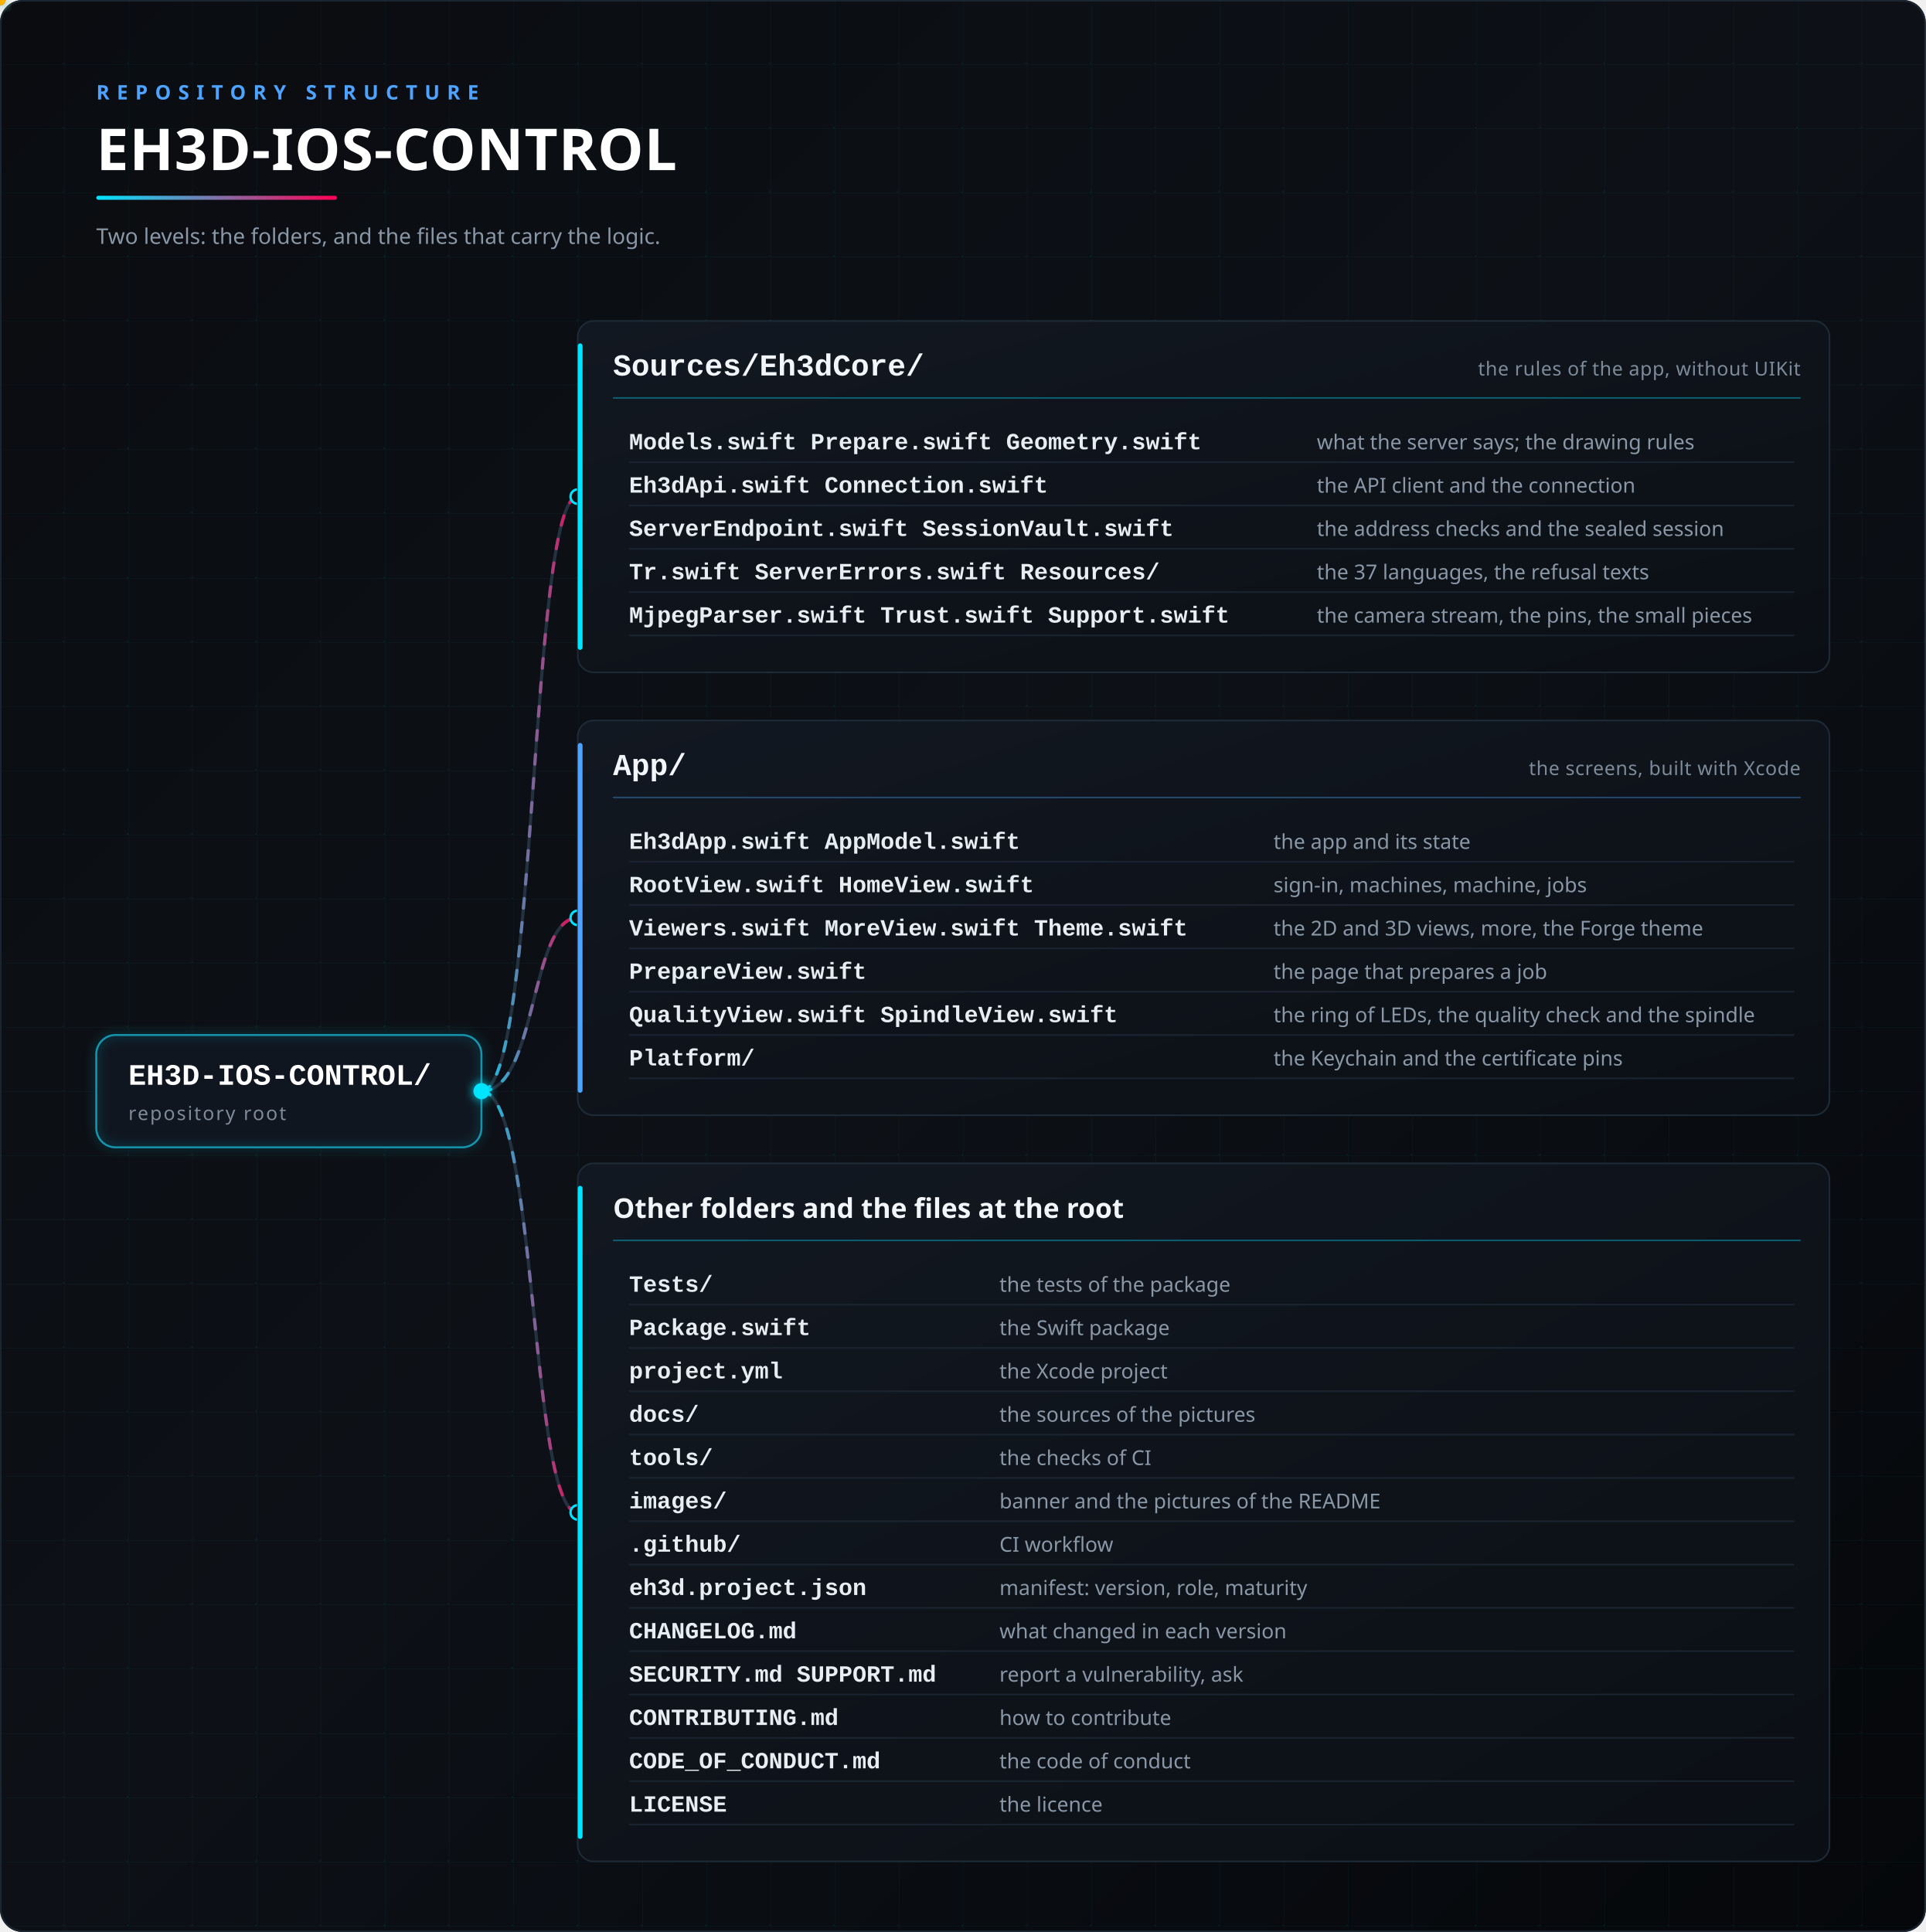
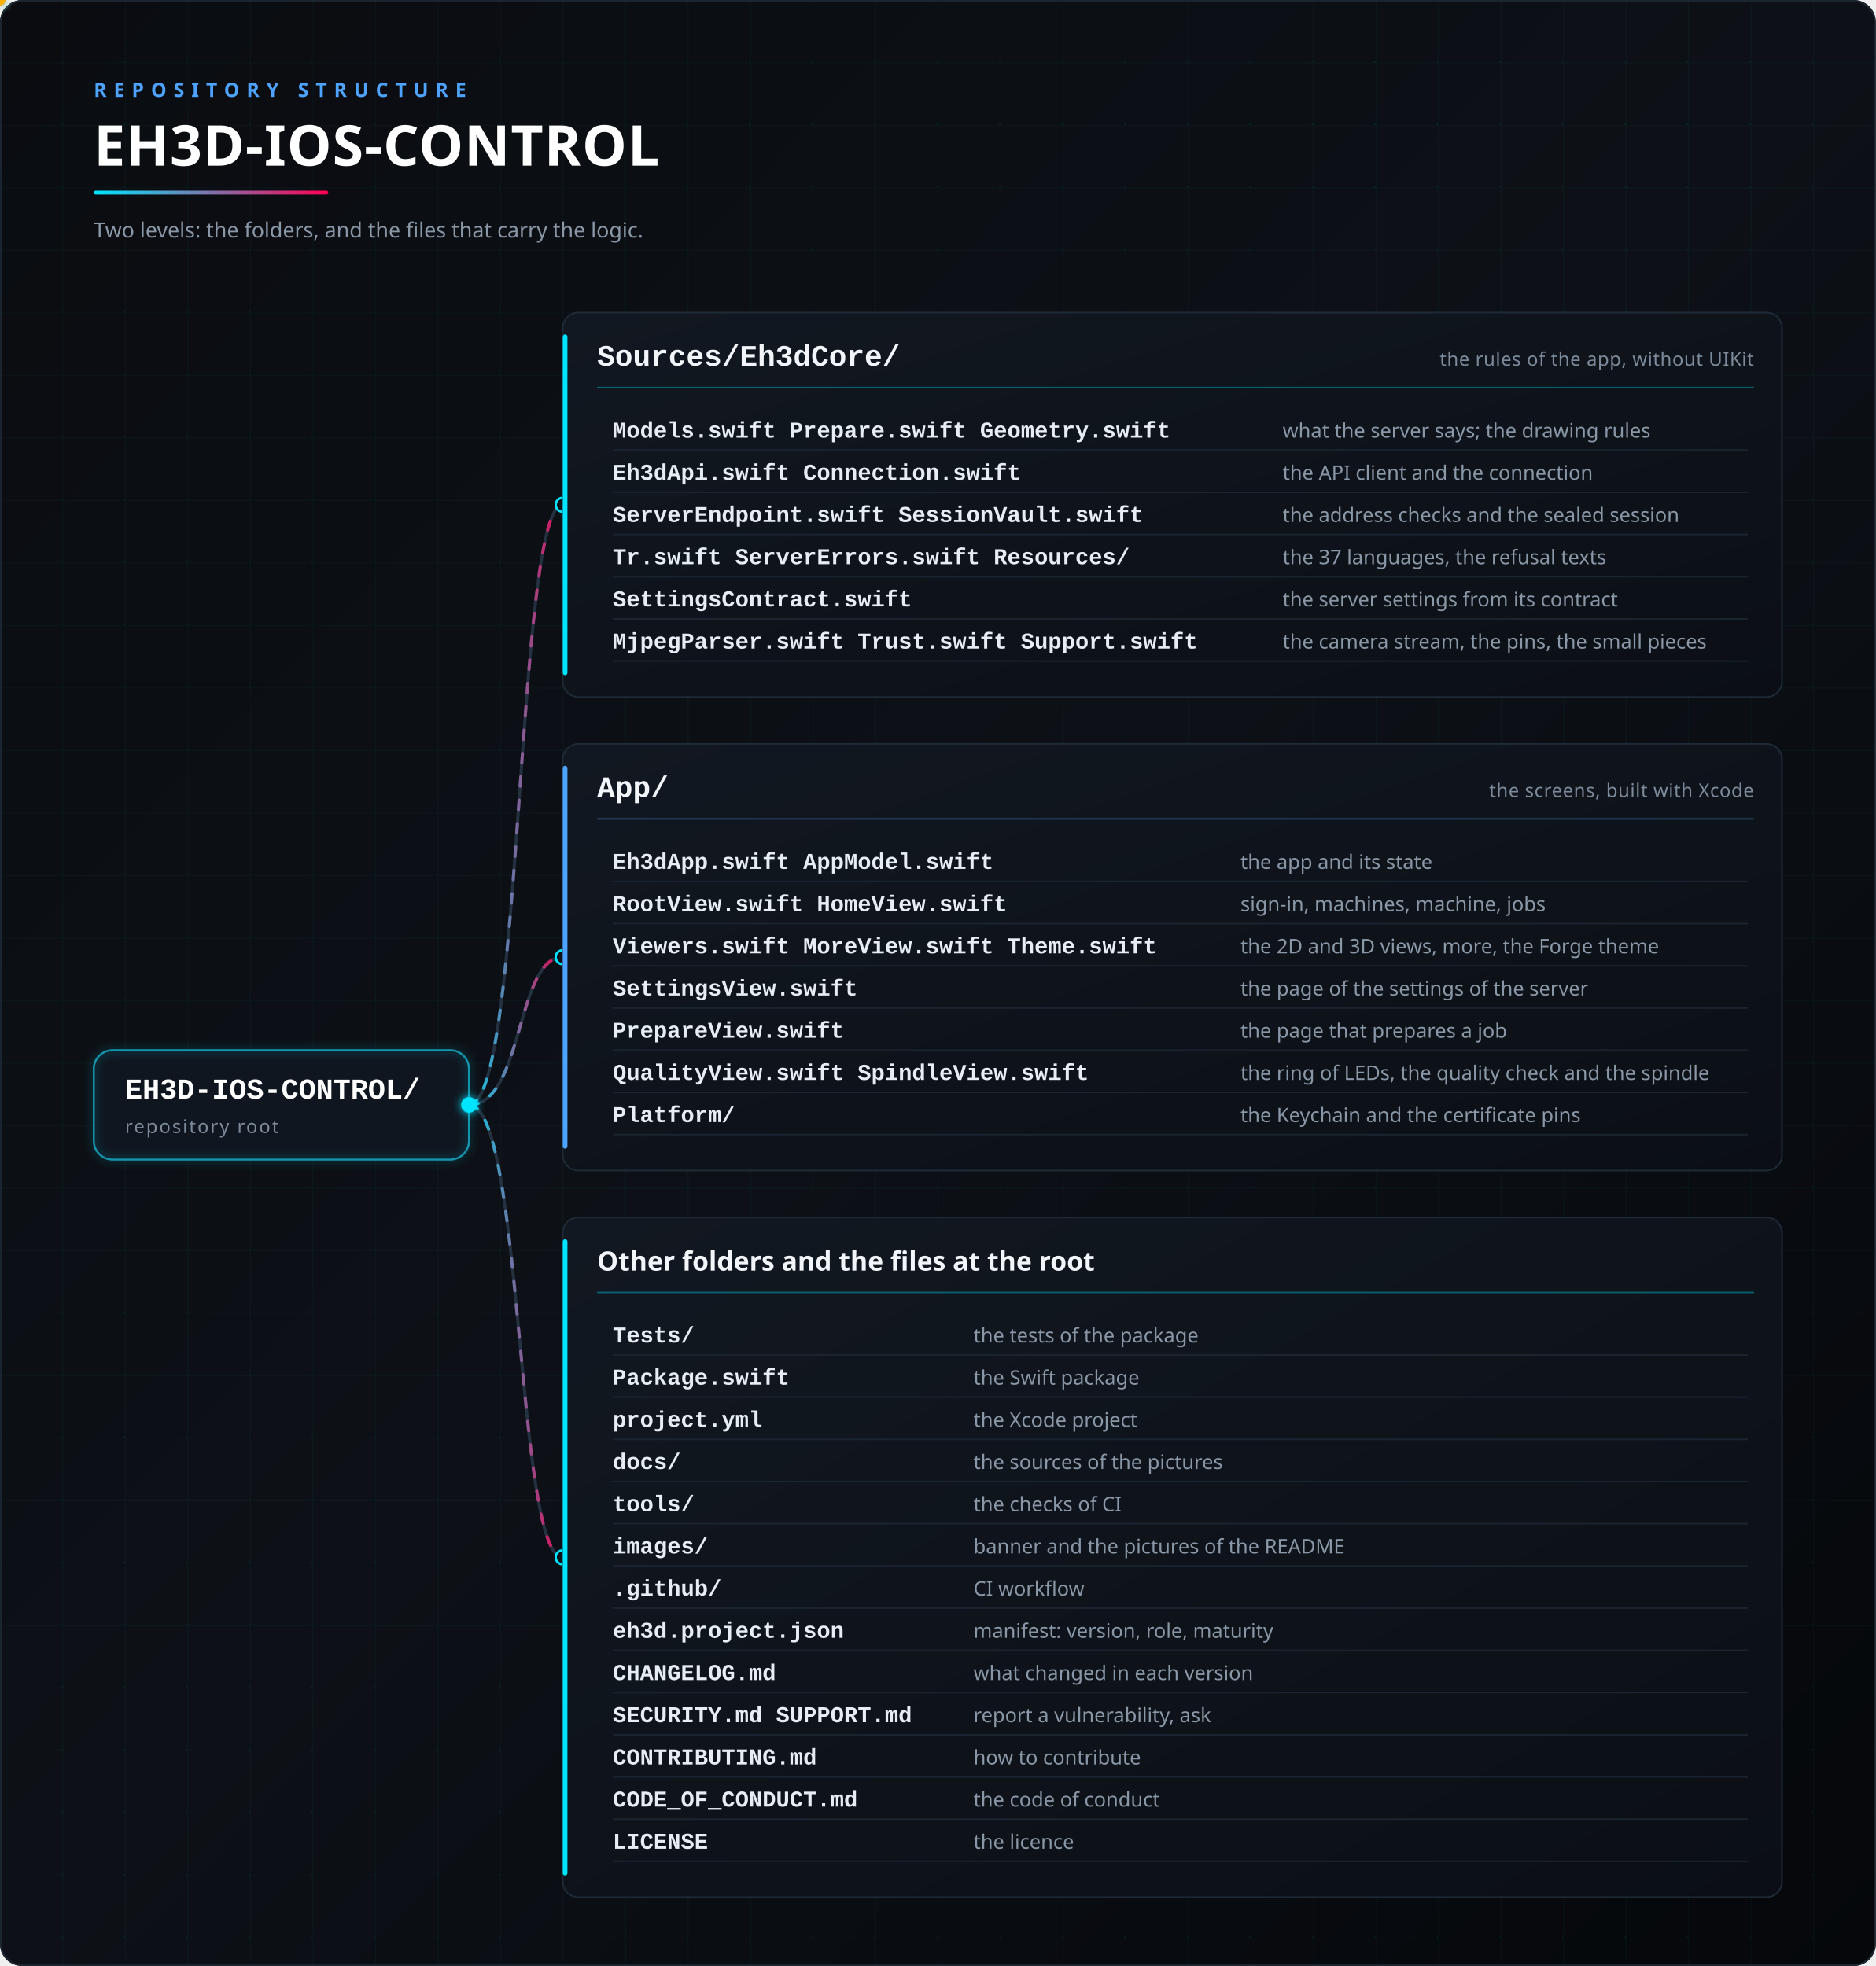
- <svg xmlns="http://www.w3.org/2000/svg" viewBox="0 0 1200 1204" width="100%" role="img" aria-labelledby="t d">
+ <svg xmlns="http://www.w3.org/2000/svg" viewBox="0 0 1200 1258" width="100%" role="img" aria-labelledby="t d">
  <defs>
    <linearGradient id="bg" x1="0" y1="0" x2="1" y2="1">
      <stop offset="0" stop-color="#0A0C10" />
      <stop offset="0.5" stop-color="#0D1117" />
      <stop offset="1" stop-color="#05070A" />
    </linearGradient>
    <linearGradient id="card" x1="0" y1="0" x2="1" y2="1">
      <stop offset="0" stop-color="#121821" />
      <stop offset="1" stop-color="#0B0F15" />
    </linearGradient>
    <linearGradient id="line" x1="0" y1="0" x2="1" y2="0">
      <stop offset="0" stop-color="#00E5FF" />
      <stop offset="1" stop-color="#FF0055" />
    </linearGradient>
    <filter id="glow" x="-50%" y="-50%" width="200%" height="200%">
      <feGaussianBlur stdDeviation="3" result="b" />
      <feMerge>
        <feMergeNode in="b" />
        <feMergeNode in="SourceGraphic" />
      </feMerge>
    </filter>
    <pattern id="grid" width="40" height="40" patternUnits="userSpaceOnUse">
      <path d="M40 0H0V40" fill="none" stroke="#00E5FF" stroke-opacity="0.035" />
      <circle cx="40" cy="40" r="1" fill="#00E5FF" fill-opacity="0.09" />
    </pattern>
  </defs>
-   <rect width="1200" height="1204" rx="14" fill="url(#bg)" />
-   <rect width="1200" height="1204" rx="14" fill="url(#grid)" />
-   <rect x="0.5" y="0.5" width="1199" height="1203" rx="14" fill="none" stroke="#1B2530" />
+   <rect width="1200" height="1258" rx="14" fill="url(#bg)" />
+   <rect width="1200" height="1258" rx="14" fill="url(#grid)" />
+   <rect x="0.5" y="0.5" width="1199" height="1257" rx="14" fill="none" stroke="#1B2530" />
  <text x="60" y="62" font-family="'Segoe UI','Noto Sans','Noto Sans CJK SC','Microsoft YaHei','Yu Gothic','Helvetica Neue',Helvetica,Arial,sans-serif" font-size="12.5" font-weight="600" fill="#4DA3FF" text-anchor="start" letter-spacing="4.5">REPOSITORY STRUCTURE</text>
  <text x="60" y="106" font-family="'Segoe UI','Noto Sans','Noto Sans CJK SC','Microsoft YaHei','Yu Gothic','Helvetica Neue',Helvetica,Arial,sans-serif" font-size="36" font-weight="700" fill="#FFFFFF" text-anchor="start" letter-spacing="0.5">EH3D-IOS-CONTROL</text>
  <rect x="60" y="122" width="150" height="2.5" rx="1.25" fill="url(#line)">
    <animate attributeName="width" values="40;150;150" keyTimes="0;0.4;1" dur="3s" repeatCount="indefinite" />
  </rect>
  <text x="60" y="152" font-family="'Segoe UI','Noto Sans','Noto Sans CJK SC','Microsoft YaHei','Yu Gothic','Helvetica Neue',Helvetica,Arial,sans-serif" font-size="13.5" font-weight="400" fill="#8A97A6" text-anchor="start">Two levels: the folders, and the files that carry the logic.</text>
-   <path id="c0" d="M300,680 C335,680 330,309.5 360,309.5" fill="none" stroke="#243140" stroke-width="2" />
-   <path d="M300,680 C335,680 330,309.5 360,309.5" fill="none" stroke="url(#line)" stroke-width="2" stroke-linecap="round" stroke-dasharray="6 9" opacity="0.9">
+   <path id="c0" d="M300,707 C335,707 330,323 360,323" fill="none" stroke="#243140" stroke-width="2" />
+   <path d="M300,707 C335,707 330,323 360,323" fill="none" stroke="url(#line)" stroke-width="2" stroke-linecap="round" stroke-dasharray="6 9" opacity="0.9">
    <animate attributeName="stroke-dashoffset" from="0" to="-30" dur="1.6s" repeatCount="indefinite" />
  </path>
-   <circle cx="360" cy="309.5" r="4.5" fill="#0D1117" stroke="#00E5FF" stroke-width="1.5" />
-   <path id="c1" d="M300,680 C335,680 330,572 360,572" fill="none" stroke="#243140" stroke-width="2" />
-   <path d="M300,680 C335,680 330,572 360,572" fill="none" stroke="url(#line)" stroke-width="2" stroke-linecap="round" stroke-dasharray="6 9" opacity="0.9">
+   <circle cx="360" cy="323" r="4.5" fill="#0D1117" stroke="#00E5FF" stroke-width="1.5" />
+   <path id="c1" d="M300,707 C335,707 330,612.5 360,612.5" fill="none" stroke="#243140" stroke-width="2" />
+   <path d="M300,707 C335,707 330,612.5 360,612.5" fill="none" stroke="url(#line)" stroke-width="2" stroke-linecap="round" stroke-dasharray="6 9" opacity="0.9">
    <animate attributeName="stroke-dashoffset" from="0" to="-30" dur="1.6s" repeatCount="indefinite" />
  </path>
-   <circle cx="360" cy="572" r="4.5" fill="#0D1117" stroke="#00E5FF" stroke-width="1.5" />
-   <path id="c2" d="M300,680 C335,680 330,942.5 360,942.5" fill="none" stroke="#243140" stroke-width="2" />
-   <path d="M300,680 C335,680 330,942.5 360,942.5" fill="none" stroke="url(#line)" stroke-width="2" stroke-linecap="round" stroke-dasharray="6 9" opacity="0.9">
+   <circle cx="360" cy="612.5" r="4.5" fill="#0D1117" stroke="#00E5FF" stroke-width="1.5" />
+   <path id="c2" d="M300,707 C335,707 330,996.5 360,996.5" fill="none" stroke="#243140" stroke-width="2" />
+   <path d="M300,707 C335,707 330,996.5 360,996.5" fill="none" stroke="url(#line)" stroke-width="2" stroke-linecap="round" stroke-dasharray="6 9" opacity="0.9">
    <animate attributeName="stroke-dashoffset" from="0" to="-30" dur="1.6s" repeatCount="indefinite" />
  </path>
-   <circle cx="360" cy="942.5" r="4.5" fill="#0D1117" stroke="#00E5FF" stroke-width="1.5" />
+   <circle cx="360" cy="996.5" r="4.5" fill="#0D1117" stroke="#00E5FF" stroke-width="1.5" />
  <circle r="3.5" fill="#00E5FF" filter="url(#glow)">
    <animateMotion dur="3.4s" repeatCount="indefinite">
      <mpath href="#c0" />
    </animateMotion>
  </circle>
  <circle r="3.5" fill="#4DA3FF" filter="url(#glow)">
    <animateMotion dur="4.2s" repeatCount="indefinite">
      <mpath href="#c1" />
    </animateMotion>
  </circle>
  <circle r="3.5" fill="#FFB300" filter="url(#glow)">
    <animateMotion dur="5.0s" repeatCount="indefinite">
      <mpath href="#c2" />
    </animateMotion>
  </circle>
-   <rect x="60" y="645" width="240" height="70" rx="12" fill="#0F1620" stroke="#2A3A4C" stroke-width="1.2" />
-   <rect x="60" y="645" width="240" height="70" rx="12" fill="none" stroke="#00E5FF" stroke-opacity="0.5" stroke-width="1.2" filter="url(#glow)">
+   <rect x="60" y="672" width="240" height="70" rx="12" fill="#0F1620" stroke="#2A3A4C" stroke-width="1.2" />
+   <rect x="60" y="672" width="240" height="70" rx="12" fill="none" stroke="#00E5FF" stroke-opacity="0.5" stroke-width="1.2" filter="url(#glow)">
    <animate attributeName="stroke-opacity" values="0.15;0.6;0.15" dur="3.6s" repeatCount="indefinite" />
  </rect>
-   <text x="80" y="676" font-family="'JetBrains Mono','Cascadia Code','SFMono-Regular',Consolas,'Liberation Mono',monospace" font-size="18.5" font-weight="700" fill="#FFFFFF" text-anchor="start">EH3D-IOS-CONTROL/</text>
-   <text x="80" y="698" font-family="'Segoe UI','Noto Sans','Noto Sans CJK SC','Microsoft YaHei','Yu Gothic','Helvetica Neue',Helvetica,Arial,sans-serif" font-size="12" font-weight="400" fill="#7D8A99" text-anchor="start" letter-spacing="1">repository root</text>
-   <circle cx="300" cy="680" r="5" fill="#00E5FF" filter="url(#glow)" />
-   <rect x="360" y="200" width="780" height="219" rx="10" fill="url(#card)" stroke="#1E2A36" stroke-width="1" />
-   <rect x="360" y="214" width="3" height="191" rx="1.5" fill="#00E5FF">
+   <text x="80" y="703" font-family="'JetBrains Mono','Cascadia Code','SFMono-Regular',Consolas,'Liberation Mono',monospace" font-size="18.5" font-weight="700" fill="#FFFFFF" text-anchor="start">EH3D-IOS-CONTROL/</text>
+   <text x="80" y="725" font-family="'Segoe UI','Noto Sans','Noto Sans CJK SC','Microsoft YaHei','Yu Gothic','Helvetica Neue',Helvetica,Arial,sans-serif" font-size="12" font-weight="400" fill="#7D8A99" text-anchor="start" letter-spacing="1">repository root</text>
+   <circle cx="300" cy="707" r="5" fill="#00E5FF" filter="url(#glow)" />
+   <rect x="360" y="200" width="780" height="246" rx="10" fill="url(#card)" stroke="#1E2A36" stroke-width="1" />
+   <rect x="360" y="214" width="3" height="218" rx="1.5" fill="#00E5FF">
    <animate attributeName="opacity" values="0.55;1;0.55" dur="4s" begin="0s" repeatCount="indefinite" />
  </rect>
  <text x="382" y="234" font-family="'JetBrains Mono','Cascadia Code','SFMono-Regular',Consolas,'Liberation Mono',monospace" font-size="19" font-weight="700" fill="#F2F6FA" text-anchor="start">Sources/Eh3dCore/</text>
  <text x="1122" y="234" font-family="'Segoe UI','Noto Sans','Noto Sans CJK SC','Microsoft YaHei','Yu Gothic','Helvetica Neue',Helvetica,Arial,sans-serif" font-size="12" font-weight="400" fill="#7D8A99" text-anchor="end" letter-spacing="0.3">the rules of the app, without UIKit</text>
  <line x1="382" y1="248" x2="1122" y2="248" stroke="#00E5FF" stroke-opacity="0.35" stroke-width="1" />
  <text x="392" y="280" font-family="'JetBrains Mono','Cascadia Code','SFMono-Regular',Consolas,'Liberation Mono',monospace" font-size="14.5" font-weight="600" fill="#E6EDF3" text-anchor="start">Models.swift  Prepare.swift  Geometry.swift</text>
  <text x="820.55" y="280" font-family="'Segoe UI','Noto Sans','Noto Sans CJK SC','Microsoft YaHei','Yu Gothic','Helvetica Neue',Helvetica,Arial,sans-serif" font-size="12.8" font-weight="400" fill="#8A97A6" text-anchor="start">what the server says; the drawing rules</text>
  <line x1="392" y1="288" x2="1118" y2="288" stroke="#1A2430" stroke-width="1" />
  <text x="392" y="307" font-family="'JetBrains Mono','Cascadia Code','SFMono-Regular',Consolas,'Liberation Mono',monospace" font-size="14.5" font-weight="600" fill="#E6EDF3" text-anchor="start">Eh3dApi.swift  Connection.swift</text>
  <text x="820.55" y="307" font-family="'Segoe UI','Noto Sans','Noto Sans CJK SC','Microsoft YaHei','Yu Gothic','Helvetica Neue',Helvetica,Arial,sans-serif" font-size="12.8" font-weight="400" fill="#8A97A6" text-anchor="start">the API client and the connection</text>
  <line x1="392" y1="315" x2="1118" y2="315" stroke="#1A2430" stroke-width="1" />
  <text x="392" y="334" font-family="'JetBrains Mono','Cascadia Code','SFMono-Regular',Consolas,'Liberation Mono',monospace" font-size="14.5" font-weight="600" fill="#E6EDF3" text-anchor="start">ServerEndpoint.swift  SessionVault.swift</text>
  <text x="820.55" y="334" font-family="'Segoe UI','Noto Sans','Noto Sans CJK SC','Microsoft YaHei','Yu Gothic','Helvetica Neue',Helvetica,Arial,sans-serif" font-size="12.8" font-weight="400" fill="#8A97A6" text-anchor="start">the address checks and the sealed session</text>
  <line x1="392" y1="342" x2="1118" y2="342" stroke="#1A2430" stroke-width="1" />
  <text x="392" y="361" font-family="'JetBrains Mono','Cascadia Code','SFMono-Regular',Consolas,'Liberation Mono',monospace" font-size="14.5" font-weight="600" fill="#E6EDF3" text-anchor="start">Tr.swift  ServerErrors.swift  Resources/</text>
  <text x="820.55" y="361" font-family="'Segoe UI','Noto Sans','Noto Sans CJK SC','Microsoft YaHei','Yu Gothic','Helvetica Neue',Helvetica,Arial,sans-serif" font-size="12.8" font-weight="400" fill="#8A97A6" text-anchor="start">the 37 languages, the refusal texts</text>
  <line x1="392" y1="369" x2="1118" y2="369" stroke="#1A2430" stroke-width="1" />
-   <text x="392" y="388" font-family="'JetBrains Mono','Cascadia Code','SFMono-Regular',Consolas,'Liberation Mono',monospace" font-size="14.5" font-weight="600" fill="#E6EDF3" text-anchor="start">MjpegParser.swift  Trust.swift  Support.swift</text>
-   <text x="820.55" y="388" font-family="'Segoe UI','Noto Sans','Noto Sans CJK SC','Microsoft YaHei','Yu Gothic','Helvetica Neue',Helvetica,Arial,sans-serif" font-size="12.8" font-weight="400" fill="#8A97A6" text-anchor="start">the camera stream, the pins, the small pieces</text>
+   <text x="392" y="388" font-family="'JetBrains Mono','Cascadia Code','SFMono-Regular',Consolas,'Liberation Mono',monospace" font-size="14.5" font-weight="600" fill="#E6EDF3" text-anchor="start">SettingsContract.swift</text>
+   <text x="820.55" y="388" font-family="'Segoe UI','Noto Sans','Noto Sans CJK SC','Microsoft YaHei','Yu Gothic','Helvetica Neue',Helvetica,Arial,sans-serif" font-size="12.8" font-weight="400" fill="#8A97A6" text-anchor="start">the server settings from its contract</text>
  <line x1="392" y1="396" x2="1118" y2="396" stroke="#1A2430" stroke-width="1" />
-   <rect x="360" y="449" width="780" height="246" rx="10" fill="url(#card)" stroke="#1E2A36" stroke-width="1" />
-   <rect x="360" y="463" width="3" height="218" rx="1.5" fill="#4DA3FF">
+   <text x="392" y="415" font-family="'JetBrains Mono','Cascadia Code','SFMono-Regular',Consolas,'Liberation Mono',monospace" font-size="14.5" font-weight="600" fill="#E6EDF3" text-anchor="start">MjpegParser.swift  Trust.swift  Support.swift</text>
+   <text x="820.55" y="415" font-family="'Segoe UI','Noto Sans','Noto Sans CJK SC','Microsoft YaHei','Yu Gothic','Helvetica Neue',Helvetica,Arial,sans-serif" font-size="12.8" font-weight="400" fill="#8A97A6" text-anchor="start">the camera stream, the pins, the small pieces</text>
+   <line x1="392" y1="423" x2="1118" y2="423" stroke="#1A2430" stroke-width="1" />
+   <rect x="360" y="476" width="780" height="273" rx="10" fill="url(#card)" stroke="#1E2A36" stroke-width="1" />
+   <rect x="360" y="490" width="3" height="245" rx="1.5" fill="#4DA3FF">
    <animate attributeName="opacity" values="0.55;1;0.55" dur="4s" begin="0.6s" repeatCount="indefinite" />
  </rect>
-   <text x="382" y="483" font-family="'JetBrains Mono','Cascadia Code','SFMono-Regular',Consolas,'Liberation Mono',monospace" font-size="19" font-weight="700" fill="#F2F6FA" text-anchor="start">App/</text>
-   <text x="1122" y="483" font-family="'Segoe UI','Noto Sans','Noto Sans CJK SC','Microsoft YaHei','Yu Gothic','Helvetica Neue',Helvetica,Arial,sans-serif" font-size="12" font-weight="400" fill="#7D8A99" text-anchor="end" letter-spacing="0.3">the screens, built with Xcode</text>
-   <line x1="382" y1="497" x2="1122" y2="497" stroke="#4DA3FF" stroke-opacity="0.35" stroke-width="1" />
-   <text x="392" y="529" font-family="'JetBrains Mono','Cascadia Code','SFMono-Regular',Consolas,'Liberation Mono',monospace" font-size="14.5" font-weight="600" fill="#E6EDF3" text-anchor="start">Eh3dApp.swift  AppModel.swift</text>
-   <text x="793.58" y="529" font-family="'Segoe UI','Noto Sans','Noto Sans CJK SC','Microsoft YaHei','Yu Gothic','Helvetica Neue',Helvetica,Arial,sans-serif" font-size="12.8" font-weight="400" fill="#8A97A6" text-anchor="start">the app and its state</text>
-   <line x1="392" y1="537" x2="1118" y2="537" stroke="#1A2430" stroke-width="1" />
-   <text x="392" y="556" font-family="'JetBrains Mono','Cascadia Code','SFMono-Regular',Consolas,'Liberation Mono',monospace" font-size="14.5" font-weight="600" fill="#E6EDF3" text-anchor="start">RootView.swift  HomeView.swift</text>
-   <text x="793.58" y="556" font-family="'Segoe UI','Noto Sans','Noto Sans CJK SC','Microsoft YaHei','Yu Gothic','Helvetica Neue',Helvetica,Arial,sans-serif" font-size="12.8" font-weight="400" fill="#8A97A6" text-anchor="start">sign-in, machines, machine, jobs</text>
+   <text x="382" y="510" font-family="'JetBrains Mono','Cascadia Code','SFMono-Regular',Consolas,'Liberation Mono',monospace" font-size="19" font-weight="700" fill="#F2F6FA" text-anchor="start">App/</text>
+   <text x="1122" y="510" font-family="'Segoe UI','Noto Sans','Noto Sans CJK SC','Microsoft YaHei','Yu Gothic','Helvetica Neue',Helvetica,Arial,sans-serif" font-size="12" font-weight="400" fill="#7D8A99" text-anchor="end" letter-spacing="0.3">the screens, built with Xcode</text>
+   <line x1="382" y1="524" x2="1122" y2="524" stroke="#4DA3FF" stroke-opacity="0.35" stroke-width="1" />
+   <text x="392" y="556" font-family="'JetBrains Mono','Cascadia Code','SFMono-Regular',Consolas,'Liberation Mono',monospace" font-size="14.5" font-weight="600" fill="#E6EDF3" text-anchor="start">Eh3dApp.swift  AppModel.swift</text>
+   <text x="793.58" y="556" font-family="'Segoe UI','Noto Sans','Noto Sans CJK SC','Microsoft YaHei','Yu Gothic','Helvetica Neue',Helvetica,Arial,sans-serif" font-size="12.8" font-weight="400" fill="#8A97A6" text-anchor="start">the app and its state</text>
  <line x1="392" y1="564" x2="1118" y2="564" stroke="#1A2430" stroke-width="1" />
-   <text x="392" y="583" font-family="'JetBrains Mono','Cascadia Code','SFMono-Regular',Consolas,'Liberation Mono',monospace" font-size="14.5" font-weight="600" fill="#E6EDF3" text-anchor="start">Viewers.swift  MoreView.swift  Theme.swift</text>
-   <text x="793.58" y="583" font-family="'Segoe UI','Noto Sans','Noto Sans CJK SC','Microsoft YaHei','Yu Gothic','Helvetica Neue',Helvetica,Arial,sans-serif" font-size="12.8" font-weight="400" fill="#8A97A6" text-anchor="start">the 2D and 3D views, more, the Forge theme</text>
+   <text x="392" y="583" font-family="'JetBrains Mono','Cascadia Code','SFMono-Regular',Consolas,'Liberation Mono',monospace" font-size="14.5" font-weight="600" fill="#E6EDF3" text-anchor="start">RootView.swift  HomeView.swift</text>
+   <text x="793.58" y="583" font-family="'Segoe UI','Noto Sans','Noto Sans CJK SC','Microsoft YaHei','Yu Gothic','Helvetica Neue',Helvetica,Arial,sans-serif" font-size="12.8" font-weight="400" fill="#8A97A6" text-anchor="start">sign-in, machines, machine, jobs</text>
  <line x1="392" y1="591" x2="1118" y2="591" stroke="#1A2430" stroke-width="1" />
-   <text x="392" y="610" font-family="'JetBrains Mono','Cascadia Code','SFMono-Regular',Consolas,'Liberation Mono',monospace" font-size="14.5" font-weight="600" fill="#E6EDF3" text-anchor="start">PrepareView.swift</text>
-   <text x="793.58" y="610" font-family="'Segoe UI','Noto Sans','Noto Sans CJK SC','Microsoft YaHei','Yu Gothic','Helvetica Neue',Helvetica,Arial,sans-serif" font-size="12.8" font-weight="400" fill="#8A97A6" text-anchor="start">the page that prepares a job</text>
+   <text x="392" y="610" font-family="'JetBrains Mono','Cascadia Code','SFMono-Regular',Consolas,'Liberation Mono',monospace" font-size="14.5" font-weight="600" fill="#E6EDF3" text-anchor="start">Viewers.swift  MoreView.swift  Theme.swift</text>
+   <text x="793.58" y="610" font-family="'Segoe UI','Noto Sans','Noto Sans CJK SC','Microsoft YaHei','Yu Gothic','Helvetica Neue',Helvetica,Arial,sans-serif" font-size="12.8" font-weight="400" fill="#8A97A6" text-anchor="start">the 2D and 3D views, more, the Forge theme</text>
  <line x1="392" y1="618" x2="1118" y2="618" stroke="#1A2430" stroke-width="1" />
-   <text x="392" y="637" font-family="'JetBrains Mono','Cascadia Code','SFMono-Regular',Consolas,'Liberation Mono',monospace" font-size="14.5" font-weight="600" fill="#E6EDF3" text-anchor="start">QualityView.swift  SpindleView.swift</text>
-   <text x="793.58" y="637" font-family="'Segoe UI','Noto Sans','Noto Sans CJK SC','Microsoft YaHei','Yu Gothic','Helvetica Neue',Helvetica,Arial,sans-serif" font-size="12.8" font-weight="400" fill="#8A97A6" text-anchor="start">the ring of LEDs, the quality check and the spindle</text>
+   <text x="392" y="637" font-family="'JetBrains Mono','Cascadia Code','SFMono-Regular',Consolas,'Liberation Mono',monospace" font-size="14.5" font-weight="600" fill="#E6EDF3" text-anchor="start">SettingsView.swift</text>
+   <text x="793.58" y="637" font-family="'Segoe UI','Noto Sans','Noto Sans CJK SC','Microsoft YaHei','Yu Gothic','Helvetica Neue',Helvetica,Arial,sans-serif" font-size="12.8" font-weight="400" fill="#8A97A6" text-anchor="start">the page of the settings of the server</text>
  <line x1="392" y1="645" x2="1118" y2="645" stroke="#1A2430" stroke-width="1" />
-   <text x="392" y="664" font-family="'JetBrains Mono','Cascadia Code','SFMono-Regular',Consolas,'Liberation Mono',monospace" font-size="14.5" font-weight="600" fill="#E6EDF3" text-anchor="start">Platform/</text>
-   <text x="793.58" y="664" font-family="'Segoe UI','Noto Sans','Noto Sans CJK SC','Microsoft YaHei','Yu Gothic','Helvetica Neue',Helvetica,Arial,sans-serif" font-size="12.8" font-weight="400" fill="#8A97A6" text-anchor="start">the Keychain and the certificate pins</text>
+   <text x="392" y="664" font-family="'JetBrains Mono','Cascadia Code','SFMono-Regular',Consolas,'Liberation Mono',monospace" font-size="14.5" font-weight="600" fill="#E6EDF3" text-anchor="start">PrepareView.swift</text>
+   <text x="793.58" y="664" font-family="'Segoe UI','Noto Sans','Noto Sans CJK SC','Microsoft YaHei','Yu Gothic','Helvetica Neue',Helvetica,Arial,sans-serif" font-size="12.8" font-weight="400" fill="#8A97A6" text-anchor="start">the page that prepares a job</text>
  <line x1="392" y1="672" x2="1118" y2="672" stroke="#1A2430" stroke-width="1" />
-   <rect x="360" y="725" width="780" height="435" rx="10" fill="url(#card)" stroke="#1E2A36" stroke-width="1" />
-   <rect x="360" y="739" width="3" height="407" rx="1.5" fill="#00E5FF">
+   <text x="392" y="691" font-family="'JetBrains Mono','Cascadia Code','SFMono-Regular',Consolas,'Liberation Mono',monospace" font-size="14.5" font-weight="600" fill="#E6EDF3" text-anchor="start">QualityView.swift  SpindleView.swift</text>
+   <text x="793.58" y="691" font-family="'Segoe UI','Noto Sans','Noto Sans CJK SC','Microsoft YaHei','Yu Gothic','Helvetica Neue',Helvetica,Arial,sans-serif" font-size="12.8" font-weight="400" fill="#8A97A6" text-anchor="start">the ring of LEDs, the quality check and the spindle</text>
+   <line x1="392" y1="699" x2="1118" y2="699" stroke="#1A2430" stroke-width="1" />
+   <text x="392" y="718" font-family="'JetBrains Mono','Cascadia Code','SFMono-Regular',Consolas,'Liberation Mono',monospace" font-size="14.5" font-weight="600" fill="#E6EDF3" text-anchor="start">Platform/</text>
+   <text x="793.58" y="718" font-family="'Segoe UI','Noto Sans','Noto Sans CJK SC','Microsoft YaHei','Yu Gothic','Helvetica Neue',Helvetica,Arial,sans-serif" font-size="12.8" font-weight="400" fill="#8A97A6" text-anchor="start">the Keychain and the certificate pins</text>
+   <line x1="392" y1="726" x2="1118" y2="726" stroke="#1A2430" stroke-width="1" />
+   <rect x="360" y="779" width="780" height="435" rx="10" fill="url(#card)" stroke="#1E2A36" stroke-width="1" />
+   <rect x="360" y="793" width="3" height="407" rx="1.5" fill="#00E5FF">
    <animate attributeName="opacity" values="0.55;1;0.55" dur="4s" begin="1.2s" repeatCount="indefinite" />
  </rect>
-   <text x="382" y="759" font-family="'Segoe UI','Noto Sans','Noto Sans CJK SC','Microsoft YaHei','Yu Gothic','Helvetica Neue',Helvetica,Arial,sans-serif" font-size="17" font-weight="700" fill="#F2F6FA" text-anchor="start">Other folders and the files at the root</text>
-   <line x1="382" y1="773" x2="1122" y2="773" stroke="#00E5FF" stroke-opacity="0.35" stroke-width="1" />
-   <text x="392" y="805" font-family="'JetBrains Mono','Cascadia Code','SFMono-Regular',Consolas,'Liberation Mono',monospace" font-size="14.5" font-weight="600" fill="#E6EDF3" text-anchor="start">Tests/</text>
-   <text x="622.77" y="805" font-family="'Segoe UI','Noto Sans','Noto Sans CJK SC','Microsoft YaHei','Yu Gothic','Helvetica Neue',Helvetica,Arial,sans-serif" font-size="12.8" font-weight="400" fill="#8A97A6" text-anchor="start">the tests of the package</text>
-   <line x1="392" y1="813" x2="1118" y2="813" stroke="#1A2430" stroke-width="1" />
-   <text x="392" y="832" font-family="'JetBrains Mono','Cascadia Code','SFMono-Regular',Consolas,'Liberation Mono',monospace" font-size="14.5" font-weight="600" fill="#E6EDF3" text-anchor="start">Package.swift</text>
-   <text x="622.77" y="832" font-family="'Segoe UI','Noto Sans','Noto Sans CJK SC','Microsoft YaHei','Yu Gothic','Helvetica Neue',Helvetica,Arial,sans-serif" font-size="12.8" font-weight="400" fill="#8A97A6" text-anchor="start">the Swift package</text>
-   <line x1="392" y1="840" x2="1118" y2="840" stroke="#1A2430" stroke-width="1" />
-   <text x="392" y="859" font-family="'JetBrains Mono','Cascadia Code','SFMono-Regular',Consolas,'Liberation Mono',monospace" font-size="14.5" font-weight="600" fill="#E6EDF3" text-anchor="start">project.yml</text>
-   <text x="622.77" y="859" font-family="'Segoe UI','Noto Sans','Noto Sans CJK SC','Microsoft YaHei','Yu Gothic','Helvetica Neue',Helvetica,Arial,sans-serif" font-size="12.8" font-weight="400" fill="#8A97A6" text-anchor="start">the Xcode project</text>
+   <text x="382" y="813" font-family="'Segoe UI','Noto Sans','Noto Sans CJK SC','Microsoft YaHei','Yu Gothic','Helvetica Neue',Helvetica,Arial,sans-serif" font-size="17" font-weight="700" fill="#F2F6FA" text-anchor="start">Other folders and the files at the root</text>
+   <line x1="382" y1="827" x2="1122" y2="827" stroke="#00E5FF" stroke-opacity="0.35" stroke-width="1" />
+   <text x="392" y="859" font-family="'JetBrains Mono','Cascadia Code','SFMono-Regular',Consolas,'Liberation Mono',monospace" font-size="14.5" font-weight="600" fill="#E6EDF3" text-anchor="start">Tests/</text>
+   <text x="622.77" y="859" font-family="'Segoe UI','Noto Sans','Noto Sans CJK SC','Microsoft YaHei','Yu Gothic','Helvetica Neue',Helvetica,Arial,sans-serif" font-size="12.8" font-weight="400" fill="#8A97A6" text-anchor="start">the tests of the package</text>
  <line x1="392" y1="867" x2="1118" y2="867" stroke="#1A2430" stroke-width="1" />
-   <text x="392" y="886" font-family="'JetBrains Mono','Cascadia Code','SFMono-Regular',Consolas,'Liberation Mono',monospace" font-size="14.5" font-weight="600" fill="#E6EDF3" text-anchor="start">docs/</text>
-   <text x="622.77" y="886" font-family="'Segoe UI','Noto Sans','Noto Sans CJK SC','Microsoft YaHei','Yu Gothic','Helvetica Neue',Helvetica,Arial,sans-serif" font-size="12.8" font-weight="400" fill="#8A97A6" text-anchor="start">the sources of the pictures</text>
+   <text x="392" y="886" font-family="'JetBrains Mono','Cascadia Code','SFMono-Regular',Consolas,'Liberation Mono',monospace" font-size="14.5" font-weight="600" fill="#E6EDF3" text-anchor="start">Package.swift</text>
+   <text x="622.77" y="886" font-family="'Segoe UI','Noto Sans','Noto Sans CJK SC','Microsoft YaHei','Yu Gothic','Helvetica Neue',Helvetica,Arial,sans-serif" font-size="12.8" font-weight="400" fill="#8A97A6" text-anchor="start">the Swift package</text>
  <line x1="392" y1="894" x2="1118" y2="894" stroke="#1A2430" stroke-width="1" />
-   <text x="392" y="913" font-family="'JetBrains Mono','Cascadia Code','SFMono-Regular',Consolas,'Liberation Mono',monospace" font-size="14.5" font-weight="600" fill="#E6EDF3" text-anchor="start">tools/</text>
-   <text x="622.77" y="913" font-family="'Segoe UI','Noto Sans','Noto Sans CJK SC','Microsoft YaHei','Yu Gothic','Helvetica Neue',Helvetica,Arial,sans-serif" font-size="12.8" font-weight="400" fill="#8A97A6" text-anchor="start">the checks of CI</text>
+   <text x="392" y="913" font-family="'JetBrains Mono','Cascadia Code','SFMono-Regular',Consolas,'Liberation Mono',monospace" font-size="14.5" font-weight="600" fill="#E6EDF3" text-anchor="start">project.yml</text>
+   <text x="622.77" y="913" font-family="'Segoe UI','Noto Sans','Noto Sans CJK SC','Microsoft YaHei','Yu Gothic','Helvetica Neue',Helvetica,Arial,sans-serif" font-size="12.8" font-weight="400" fill="#8A97A6" text-anchor="start">the Xcode project</text>
  <line x1="392" y1="921" x2="1118" y2="921" stroke="#1A2430" stroke-width="1" />
-   <text x="392" y="940" font-family="'JetBrains Mono','Cascadia Code','SFMono-Regular',Consolas,'Liberation Mono',monospace" font-size="14.5" font-weight="600" fill="#E6EDF3" text-anchor="start">images/</text>
-   <text x="622.77" y="940" font-family="'Segoe UI','Noto Sans','Noto Sans CJK SC','Microsoft YaHei','Yu Gothic','Helvetica Neue',Helvetica,Arial,sans-serif" font-size="12.8" font-weight="400" fill="#8A97A6" text-anchor="start">banner and the pictures of the README</text>
+   <text x="392" y="940" font-family="'JetBrains Mono','Cascadia Code','SFMono-Regular',Consolas,'Liberation Mono',monospace" font-size="14.5" font-weight="600" fill="#E6EDF3" text-anchor="start">docs/</text>
+   <text x="622.77" y="940" font-family="'Segoe UI','Noto Sans','Noto Sans CJK SC','Microsoft YaHei','Yu Gothic','Helvetica Neue',Helvetica,Arial,sans-serif" font-size="12.8" font-weight="400" fill="#8A97A6" text-anchor="start">the sources of the pictures</text>
  <line x1="392" y1="948" x2="1118" y2="948" stroke="#1A2430" stroke-width="1" />
-   <text x="392" y="967" font-family="'JetBrains Mono','Cascadia Code','SFMono-Regular',Consolas,'Liberation Mono',monospace" font-size="14.5" font-weight="600" fill="#E6EDF3" text-anchor="start">.github/</text>
-   <text x="622.77" y="967" font-family="'Segoe UI','Noto Sans','Noto Sans CJK SC','Microsoft YaHei','Yu Gothic','Helvetica Neue',Helvetica,Arial,sans-serif" font-size="12.8" font-weight="400" fill="#8A97A6" text-anchor="start">CI workflow</text>
+   <text x="392" y="967" font-family="'JetBrains Mono','Cascadia Code','SFMono-Regular',Consolas,'Liberation Mono',monospace" font-size="14.5" font-weight="600" fill="#E6EDF3" text-anchor="start">tools/</text>
+   <text x="622.77" y="967" font-family="'Segoe UI','Noto Sans','Noto Sans CJK SC','Microsoft YaHei','Yu Gothic','Helvetica Neue',Helvetica,Arial,sans-serif" font-size="12.8" font-weight="400" fill="#8A97A6" text-anchor="start">the checks of CI</text>
  <line x1="392" y1="975" x2="1118" y2="975" stroke="#1A2430" stroke-width="1" />
-   <text x="392" y="994" font-family="'JetBrains Mono','Cascadia Code','SFMono-Regular',Consolas,'Liberation Mono',monospace" font-size="14.5" font-weight="600" fill="#E6EDF3" text-anchor="start">eh3d.project.json</text>
-   <text x="622.77" y="994" font-family="'Segoe UI','Noto Sans','Noto Sans CJK SC','Microsoft YaHei','Yu Gothic','Helvetica Neue',Helvetica,Arial,sans-serif" font-size="12.8" font-weight="400" fill="#8A97A6" text-anchor="start">manifest: version, role, maturity</text>
+   <text x="392" y="994" font-family="'JetBrains Mono','Cascadia Code','SFMono-Regular',Consolas,'Liberation Mono',monospace" font-size="14.5" font-weight="600" fill="#E6EDF3" text-anchor="start">images/</text>
+   <text x="622.77" y="994" font-family="'Segoe UI','Noto Sans','Noto Sans CJK SC','Microsoft YaHei','Yu Gothic','Helvetica Neue',Helvetica,Arial,sans-serif" font-size="12.8" font-weight="400" fill="#8A97A6" text-anchor="start">banner and the pictures of the README</text>
  <line x1="392" y1="1002" x2="1118" y2="1002" stroke="#1A2430" stroke-width="1" />
-   <text x="392" y="1021" font-family="'JetBrains Mono','Cascadia Code','SFMono-Regular',Consolas,'Liberation Mono',monospace" font-size="14.5" font-weight="600" fill="#E6EDF3" text-anchor="start">CHANGELOG.md</text>
-   <text x="622.77" y="1021" font-family="'Segoe UI','Noto Sans','Noto Sans CJK SC','Microsoft YaHei','Yu Gothic','Helvetica Neue',Helvetica,Arial,sans-serif" font-size="12.8" font-weight="400" fill="#8A97A6" text-anchor="start">what changed in each version</text>
+   <text x="392" y="1021" font-family="'JetBrains Mono','Cascadia Code','SFMono-Regular',Consolas,'Liberation Mono',monospace" font-size="14.5" font-weight="600" fill="#E6EDF3" text-anchor="start">.github/</text>
+   <text x="622.77" y="1021" font-family="'Segoe UI','Noto Sans','Noto Sans CJK SC','Microsoft YaHei','Yu Gothic','Helvetica Neue',Helvetica,Arial,sans-serif" font-size="12.8" font-weight="400" fill="#8A97A6" text-anchor="start">CI workflow</text>
  <line x1="392" y1="1029" x2="1118" y2="1029" stroke="#1A2430" stroke-width="1" />
-   <text x="392" y="1048" font-family="'JetBrains Mono','Cascadia Code','SFMono-Regular',Consolas,'Liberation Mono',monospace" font-size="14.5" font-weight="600" fill="#E6EDF3" text-anchor="start">SECURITY.md  SUPPORT.md</text>
-   <text x="622.77" y="1048" font-family="'Segoe UI','Noto Sans','Noto Sans CJK SC','Microsoft YaHei','Yu Gothic','Helvetica Neue',Helvetica,Arial,sans-serif" font-size="12.8" font-weight="400" fill="#8A97A6" text-anchor="start">report a vulnerability, ask</text>
+   <text x="392" y="1048" font-family="'JetBrains Mono','Cascadia Code','SFMono-Regular',Consolas,'Liberation Mono',monospace" font-size="14.5" font-weight="600" fill="#E6EDF3" text-anchor="start">eh3d.project.json</text>
+   <text x="622.77" y="1048" font-family="'Segoe UI','Noto Sans','Noto Sans CJK SC','Microsoft YaHei','Yu Gothic','Helvetica Neue',Helvetica,Arial,sans-serif" font-size="12.8" font-weight="400" fill="#8A97A6" text-anchor="start">manifest: version, role, maturity</text>
  <line x1="392" y1="1056" x2="1118" y2="1056" stroke="#1A2430" stroke-width="1" />
-   <text x="392" y="1075" font-family="'JetBrains Mono','Cascadia Code','SFMono-Regular',Consolas,'Liberation Mono',monospace" font-size="14.5" font-weight="600" fill="#E6EDF3" text-anchor="start">CONTRIBUTING.md</text>
-   <text x="622.77" y="1075" font-family="'Segoe UI','Noto Sans','Noto Sans CJK SC','Microsoft YaHei','Yu Gothic','Helvetica Neue',Helvetica,Arial,sans-serif" font-size="12.8" font-weight="400" fill="#8A97A6" text-anchor="start">how to contribute</text>
+   <text x="392" y="1075" font-family="'JetBrains Mono','Cascadia Code','SFMono-Regular',Consolas,'Liberation Mono',monospace" font-size="14.5" font-weight="600" fill="#E6EDF3" text-anchor="start">CHANGELOG.md</text>
+   <text x="622.77" y="1075" font-family="'Segoe UI','Noto Sans','Noto Sans CJK SC','Microsoft YaHei','Yu Gothic','Helvetica Neue',Helvetica,Arial,sans-serif" font-size="12.8" font-weight="400" fill="#8A97A6" text-anchor="start">what changed in each version</text>
  <line x1="392" y1="1083" x2="1118" y2="1083" stroke="#1A2430" stroke-width="1" />
-   <text x="392" y="1102" font-family="'JetBrains Mono','Cascadia Code','SFMono-Regular',Consolas,'Liberation Mono',monospace" font-size="14.5" font-weight="600" fill="#E6EDF3" text-anchor="start">CODE_OF_CONDUCT.md</text>
-   <text x="622.77" y="1102" font-family="'Segoe UI','Noto Sans','Noto Sans CJK SC','Microsoft YaHei','Yu Gothic','Helvetica Neue',Helvetica,Arial,sans-serif" font-size="12.8" font-weight="400" fill="#8A97A6" text-anchor="start">the code of conduct</text>
+   <text x="392" y="1102" font-family="'JetBrains Mono','Cascadia Code','SFMono-Regular',Consolas,'Liberation Mono',monospace" font-size="14.5" font-weight="600" fill="#E6EDF3" text-anchor="start">SECURITY.md  SUPPORT.md</text>
+   <text x="622.77" y="1102" font-family="'Segoe UI','Noto Sans','Noto Sans CJK SC','Microsoft YaHei','Yu Gothic','Helvetica Neue',Helvetica,Arial,sans-serif" font-size="12.8" font-weight="400" fill="#8A97A6" text-anchor="start">report a vulnerability, ask</text>
  <line x1="392" y1="1110" x2="1118" y2="1110" stroke="#1A2430" stroke-width="1" />
-   <text x="392" y="1129" font-family="'JetBrains Mono','Cascadia Code','SFMono-Regular',Consolas,'Liberation Mono',monospace" font-size="14.5" font-weight="600" fill="#E6EDF3" text-anchor="start">LICENSE</text>
-   <text x="622.77" y="1129" font-family="'Segoe UI','Noto Sans','Noto Sans CJK SC','Microsoft YaHei','Yu Gothic','Helvetica Neue',Helvetica,Arial,sans-serif" font-size="12.8" font-weight="400" fill="#8A97A6" text-anchor="start">the licence</text>
+   <text x="392" y="1129" font-family="'JetBrains Mono','Cascadia Code','SFMono-Regular',Consolas,'Liberation Mono',monospace" font-size="14.5" font-weight="600" fill="#E6EDF3" text-anchor="start">CONTRIBUTING.md</text>
+   <text x="622.77" y="1129" font-family="'Segoe UI','Noto Sans','Noto Sans CJK SC','Microsoft YaHei','Yu Gothic','Helvetica Neue',Helvetica,Arial,sans-serif" font-size="12.8" font-weight="400" fill="#8A97A6" text-anchor="start">how to contribute</text>
  <line x1="392" y1="1137" x2="1118" y2="1137" stroke="#1A2430" stroke-width="1" />
+   <text x="392" y="1156" font-family="'JetBrains Mono','Cascadia Code','SFMono-Regular',Consolas,'Liberation Mono',monospace" font-size="14.5" font-weight="600" fill="#E6EDF3" text-anchor="start">CODE_OF_CONDUCT.md</text>
+   <text x="622.77" y="1156" font-family="'Segoe UI','Noto Sans','Noto Sans CJK SC','Microsoft YaHei','Yu Gothic','Helvetica Neue',Helvetica,Arial,sans-serif" font-size="12.8" font-weight="400" fill="#8A97A6" text-anchor="start">the code of conduct</text>
+   <line x1="392" y1="1164" x2="1118" y2="1164" stroke="#1A2430" stroke-width="1" />
+   <text x="392" y="1183" font-family="'JetBrains Mono','Cascadia Code','SFMono-Regular',Consolas,'Liberation Mono',monospace" font-size="14.5" font-weight="600" fill="#E6EDF3" text-anchor="start">LICENSE</text>
+   <text x="622.77" y="1183" font-family="'Segoe UI','Noto Sans','Noto Sans CJK SC','Microsoft YaHei','Yu Gothic','Helvetica Neue',Helvetica,Arial,sans-serif" font-size="12.8" font-weight="400" fill="#8A97A6" text-anchor="start">the licence</text>
+   <line x1="392" y1="1191" x2="1118" y2="1191" stroke="#1A2430" stroke-width="1" />
</svg>
